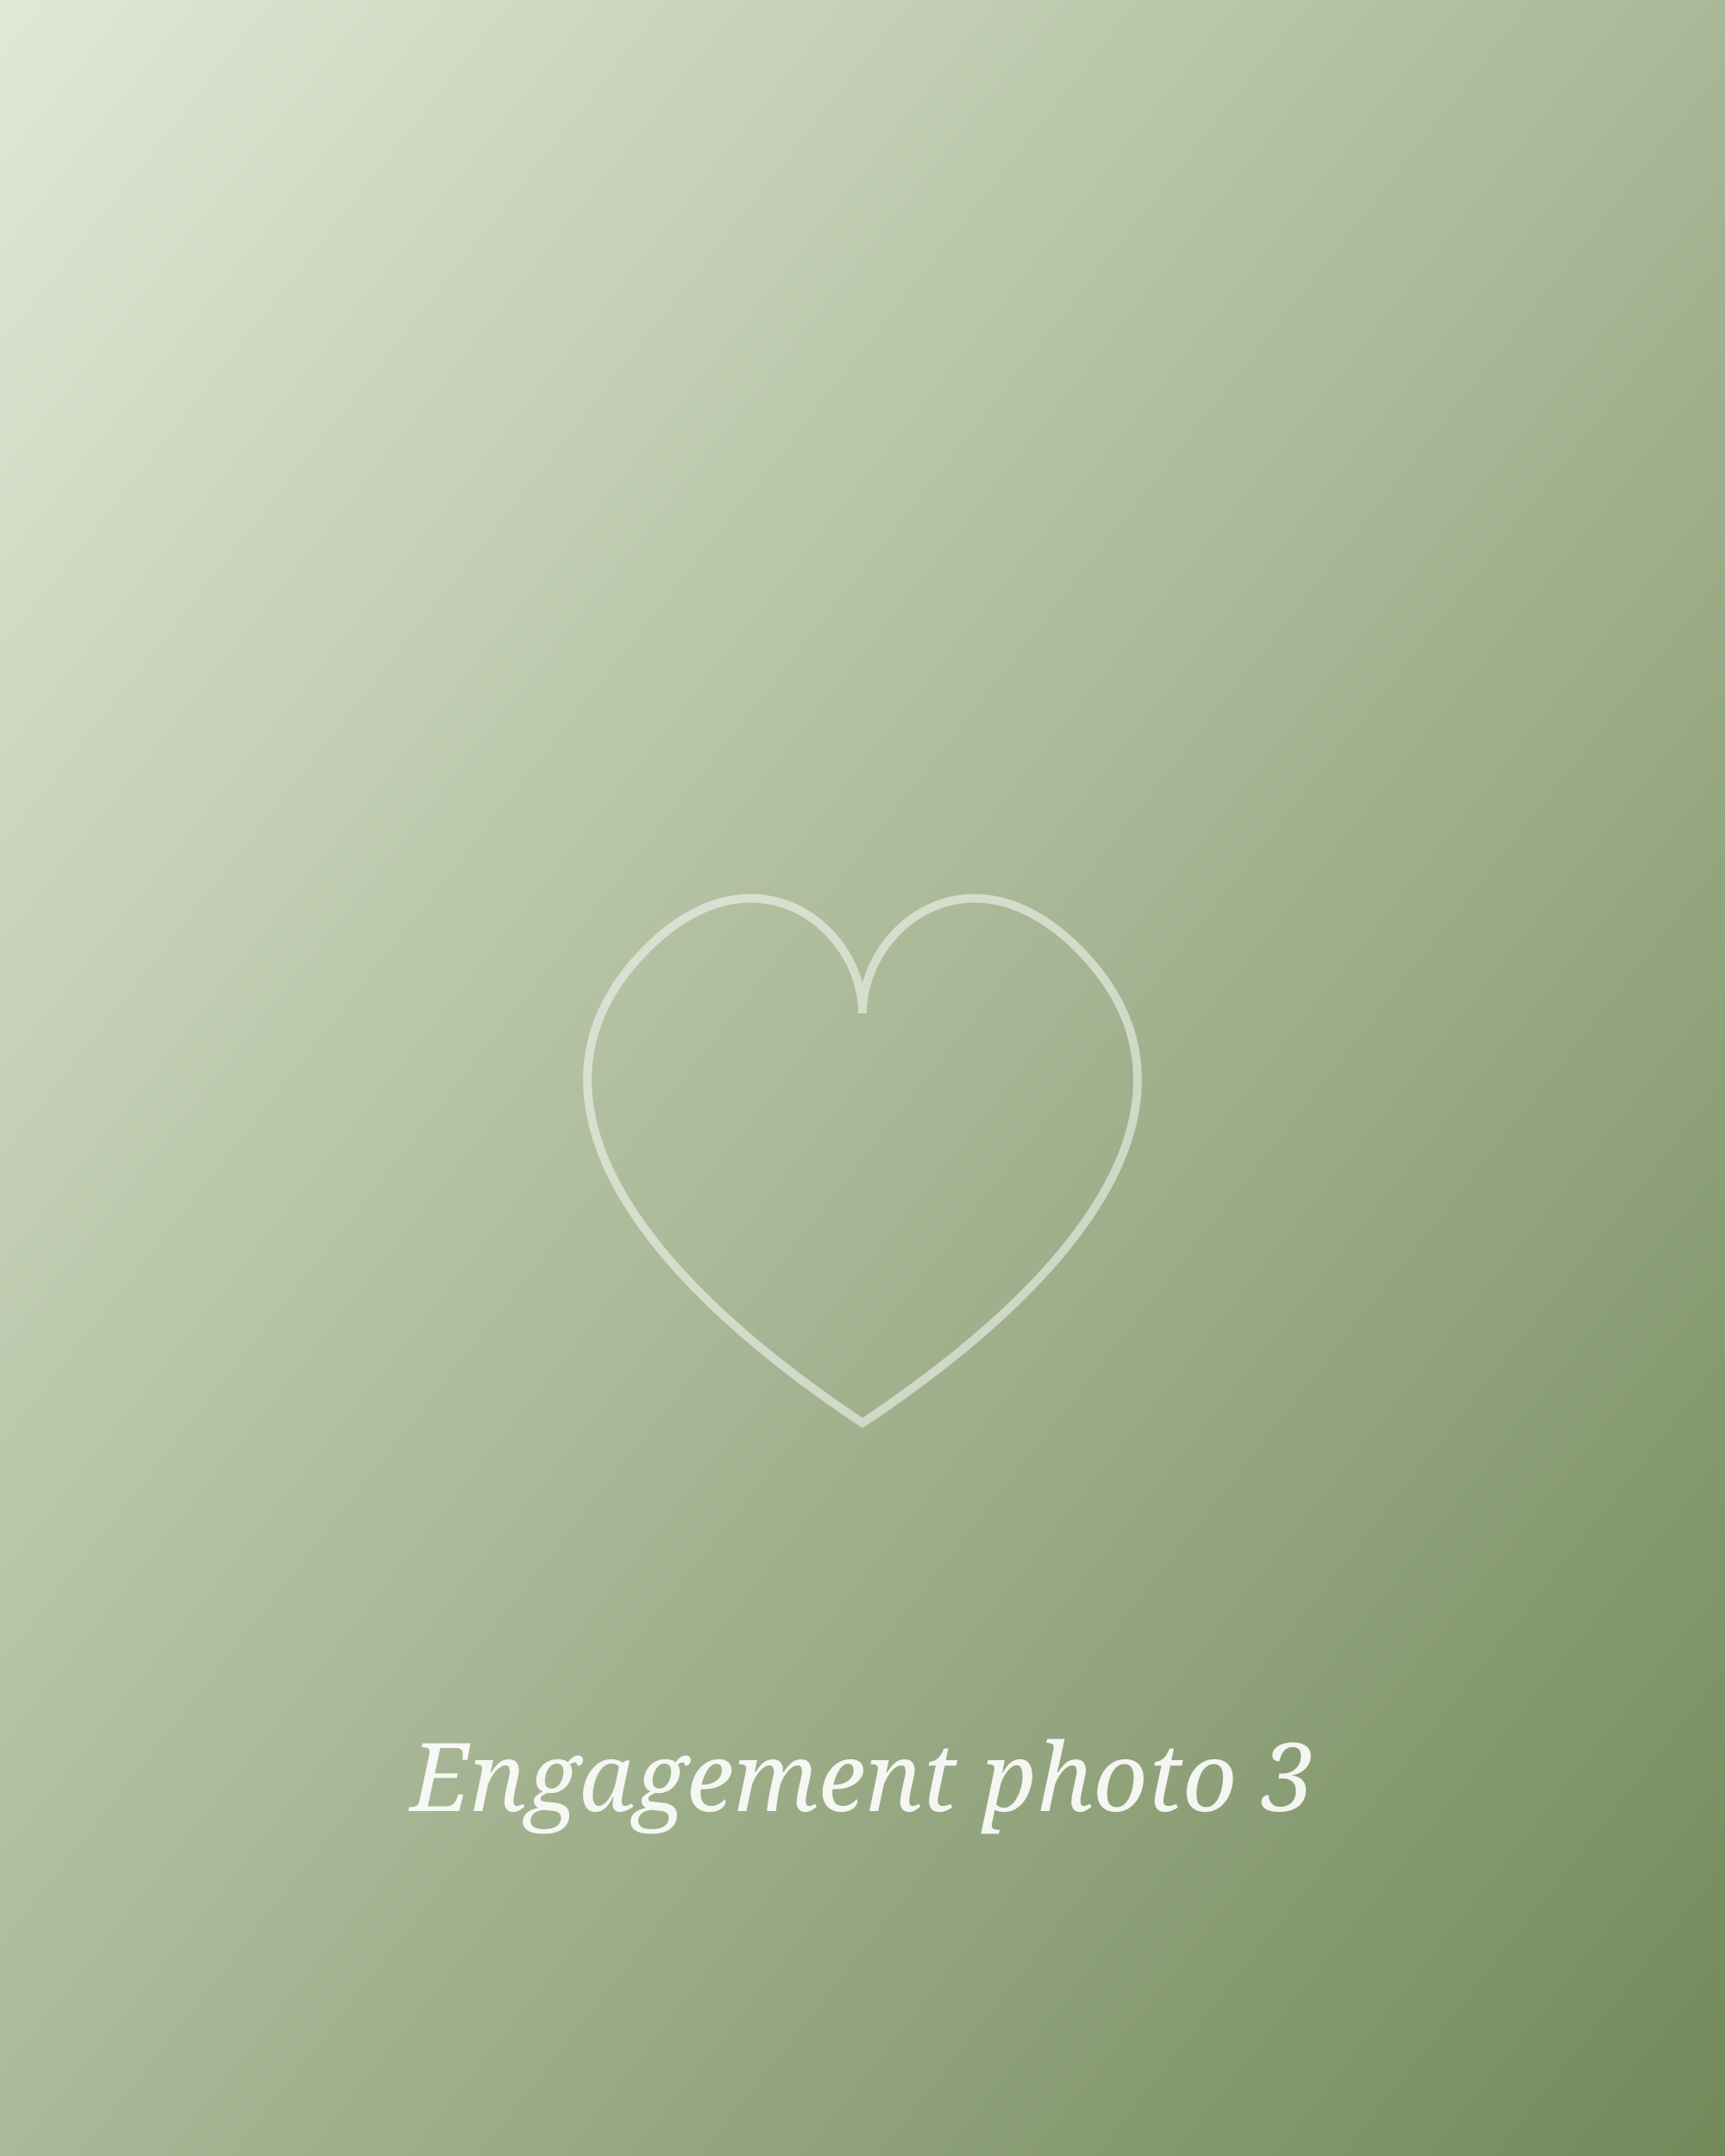
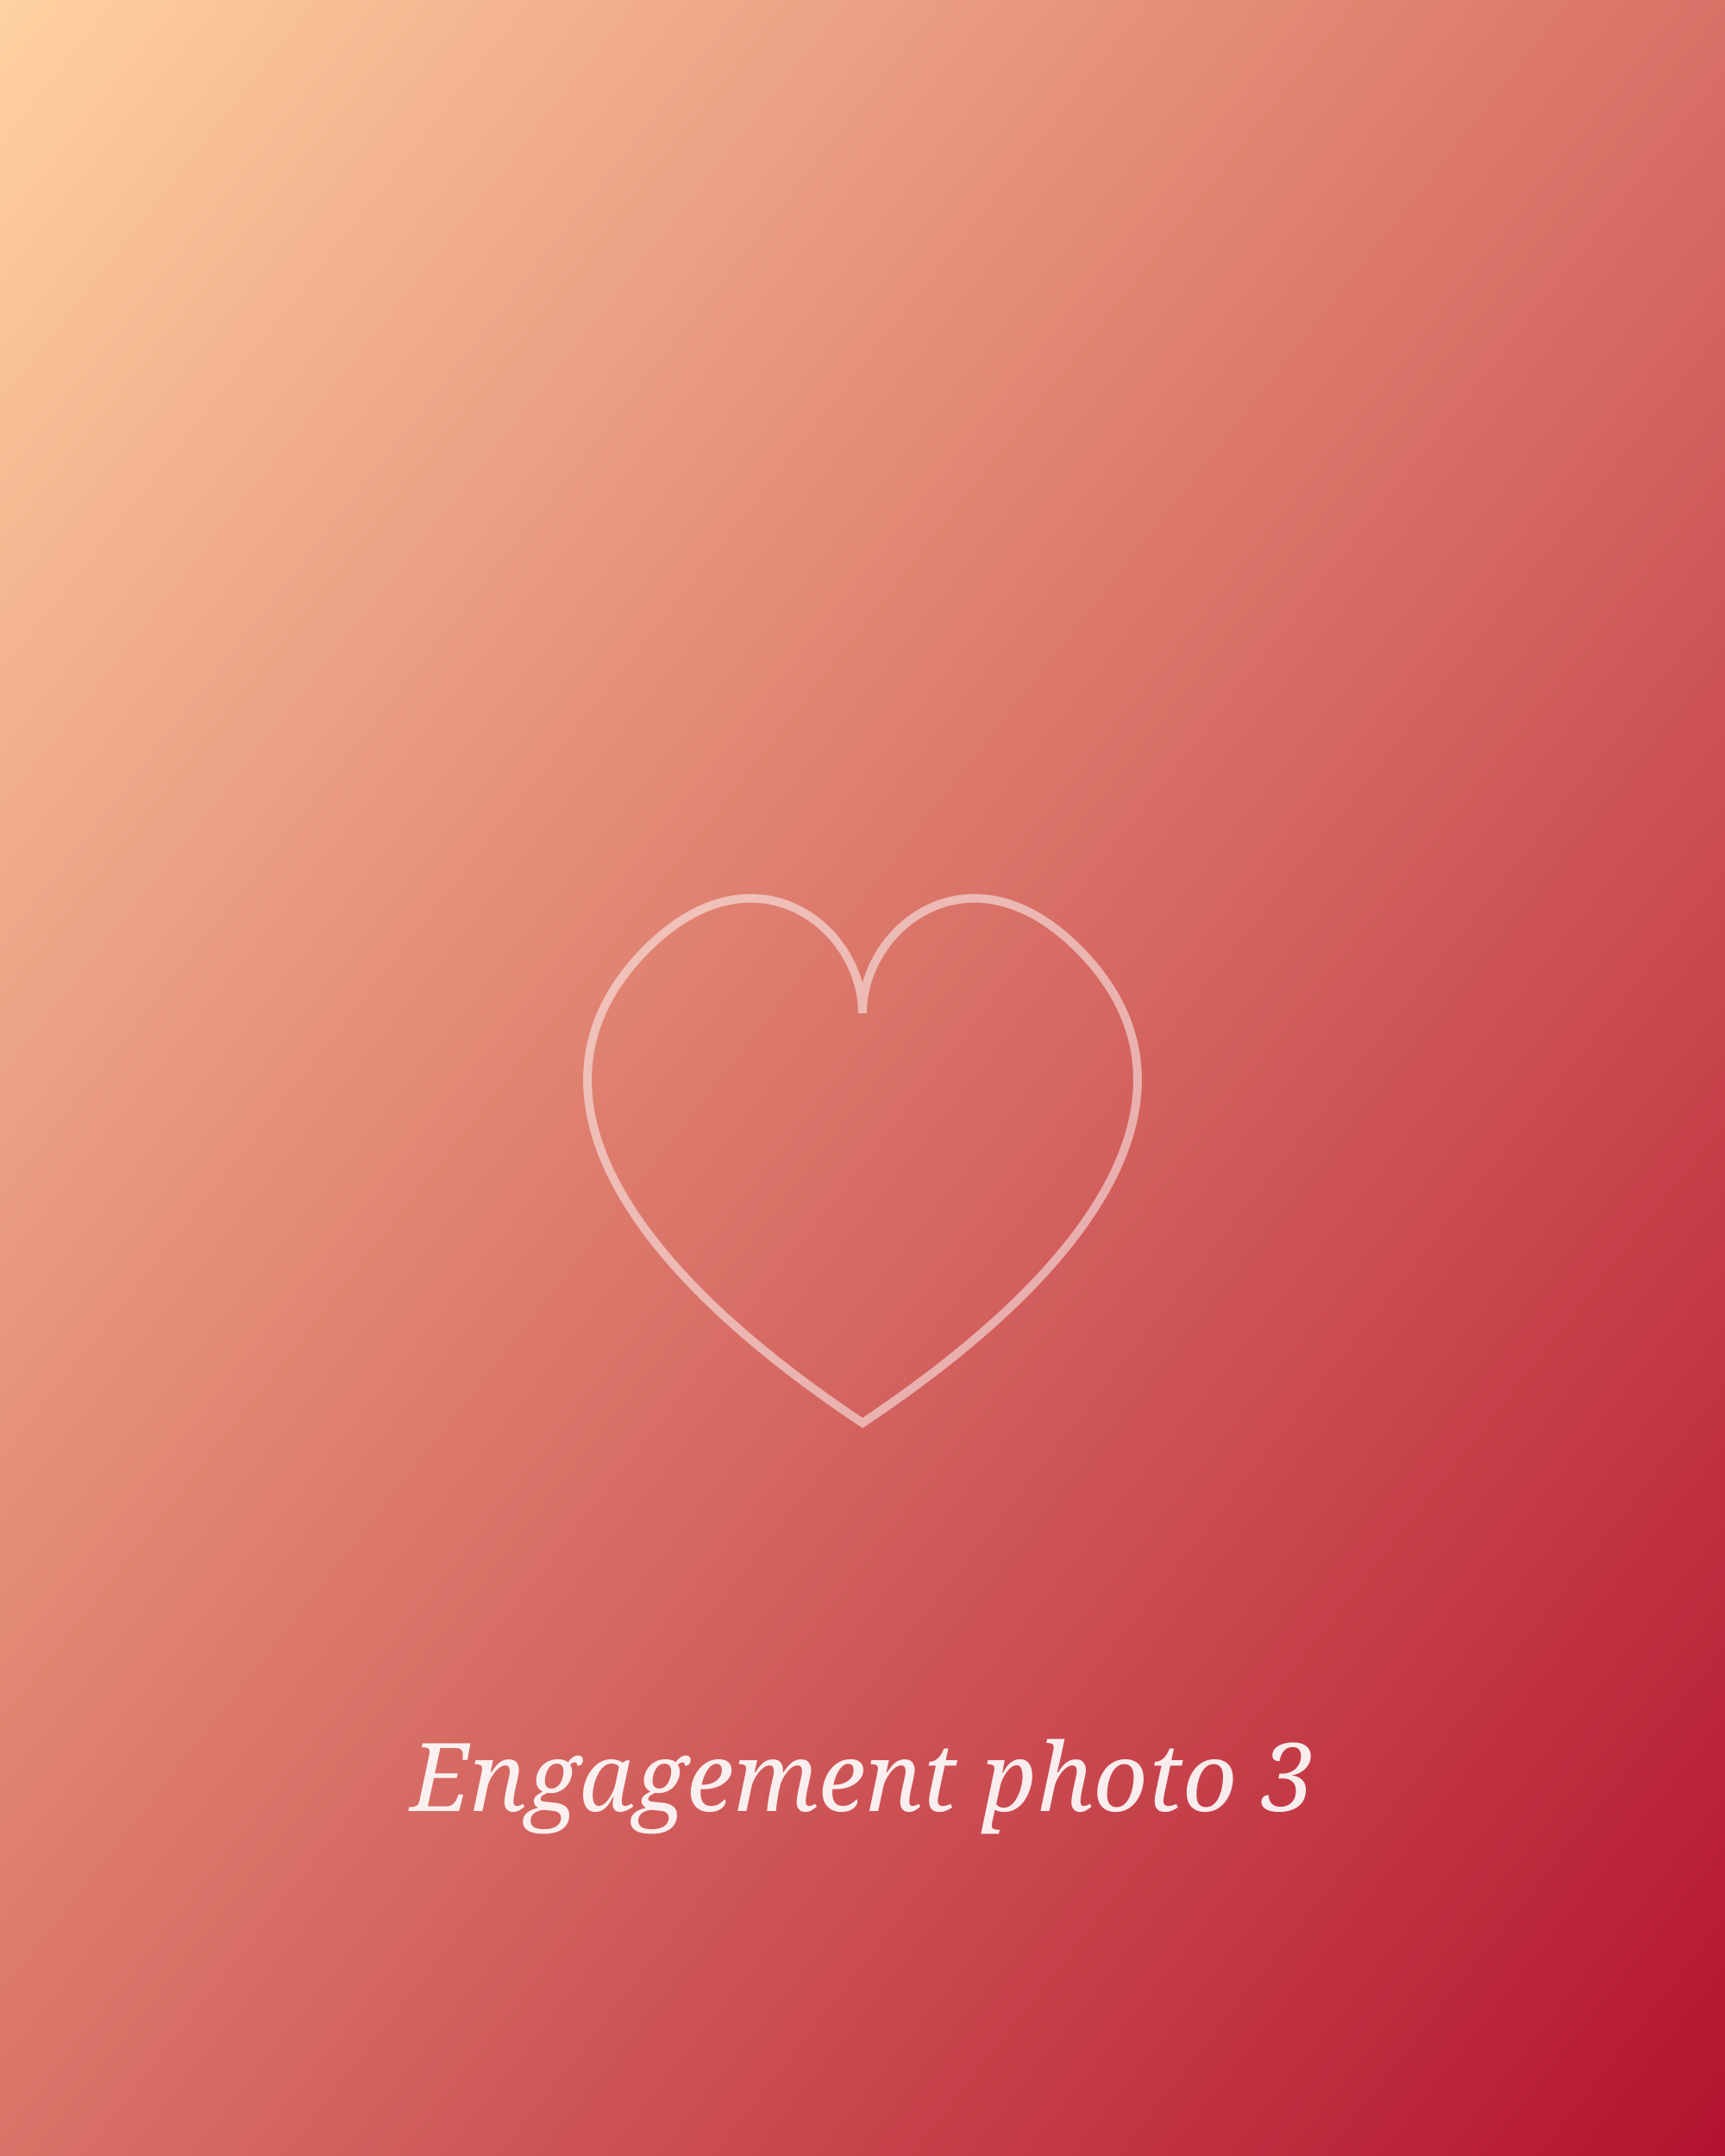
<svg xmlns="http://www.w3.org/2000/svg" viewBox="0 0 400 500">
  <defs>
    <linearGradient id="g" x1="0" y1="0" x2="1" y2="1">
-       <stop offset="0" stop-color="#e1e8d5" />
-       <stop offset="1" stop-color="#72895a" />
+       <stop offset="0" stop-color="#ffd1a1" />
+       <stop offset="1" stop-color="#b3122e" />
    </linearGradient>
  </defs>
  <rect width="400" height="500" fill="url(#g)" />
  <g fill="none" stroke="#fff" stroke-opacity=".5" stroke-width="2">
    <path d="M200 330c-60-40-80-80-50-110 25-25 50-5 50 15 0-20 25-40 50-15 30 30 10 70-50 110z" />
  </g>
  <text x="200" y="420" text-anchor="middle" font-family="Georgia,serif" font-style="italic" font-size="22" fill="#fff" fill-opacity=".9">Engagement photo 3</text>
</svg>
